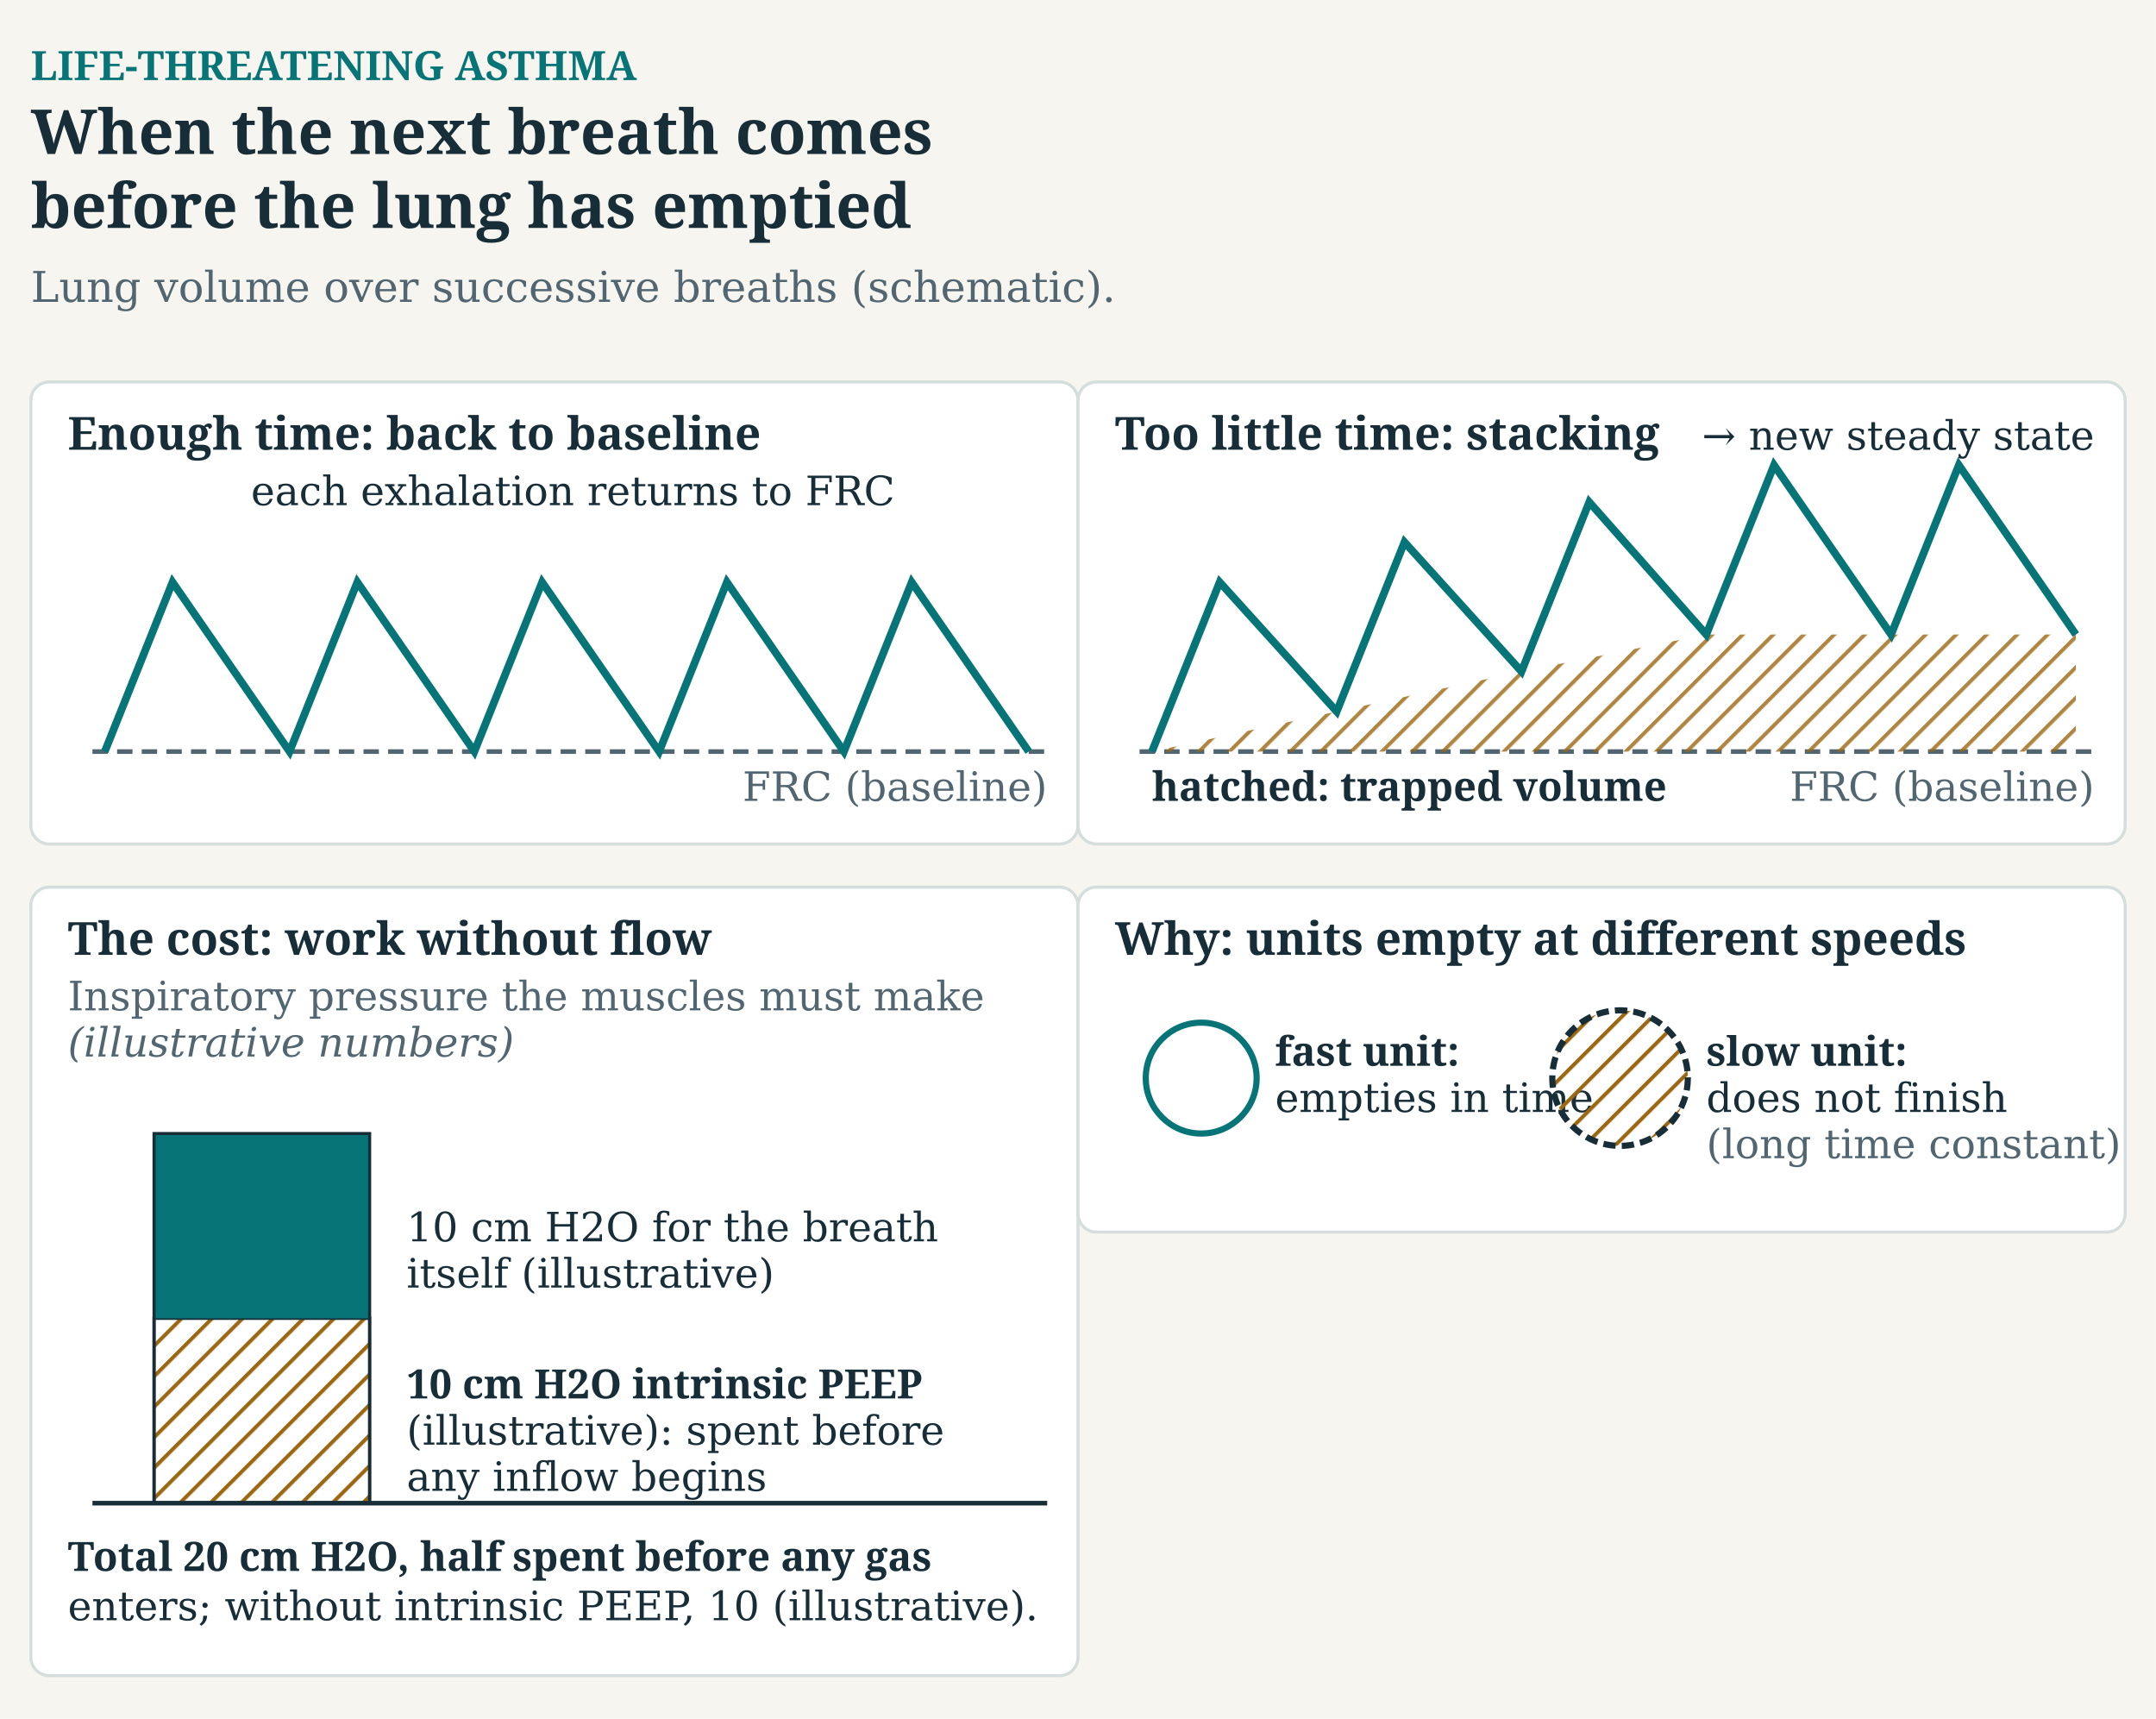
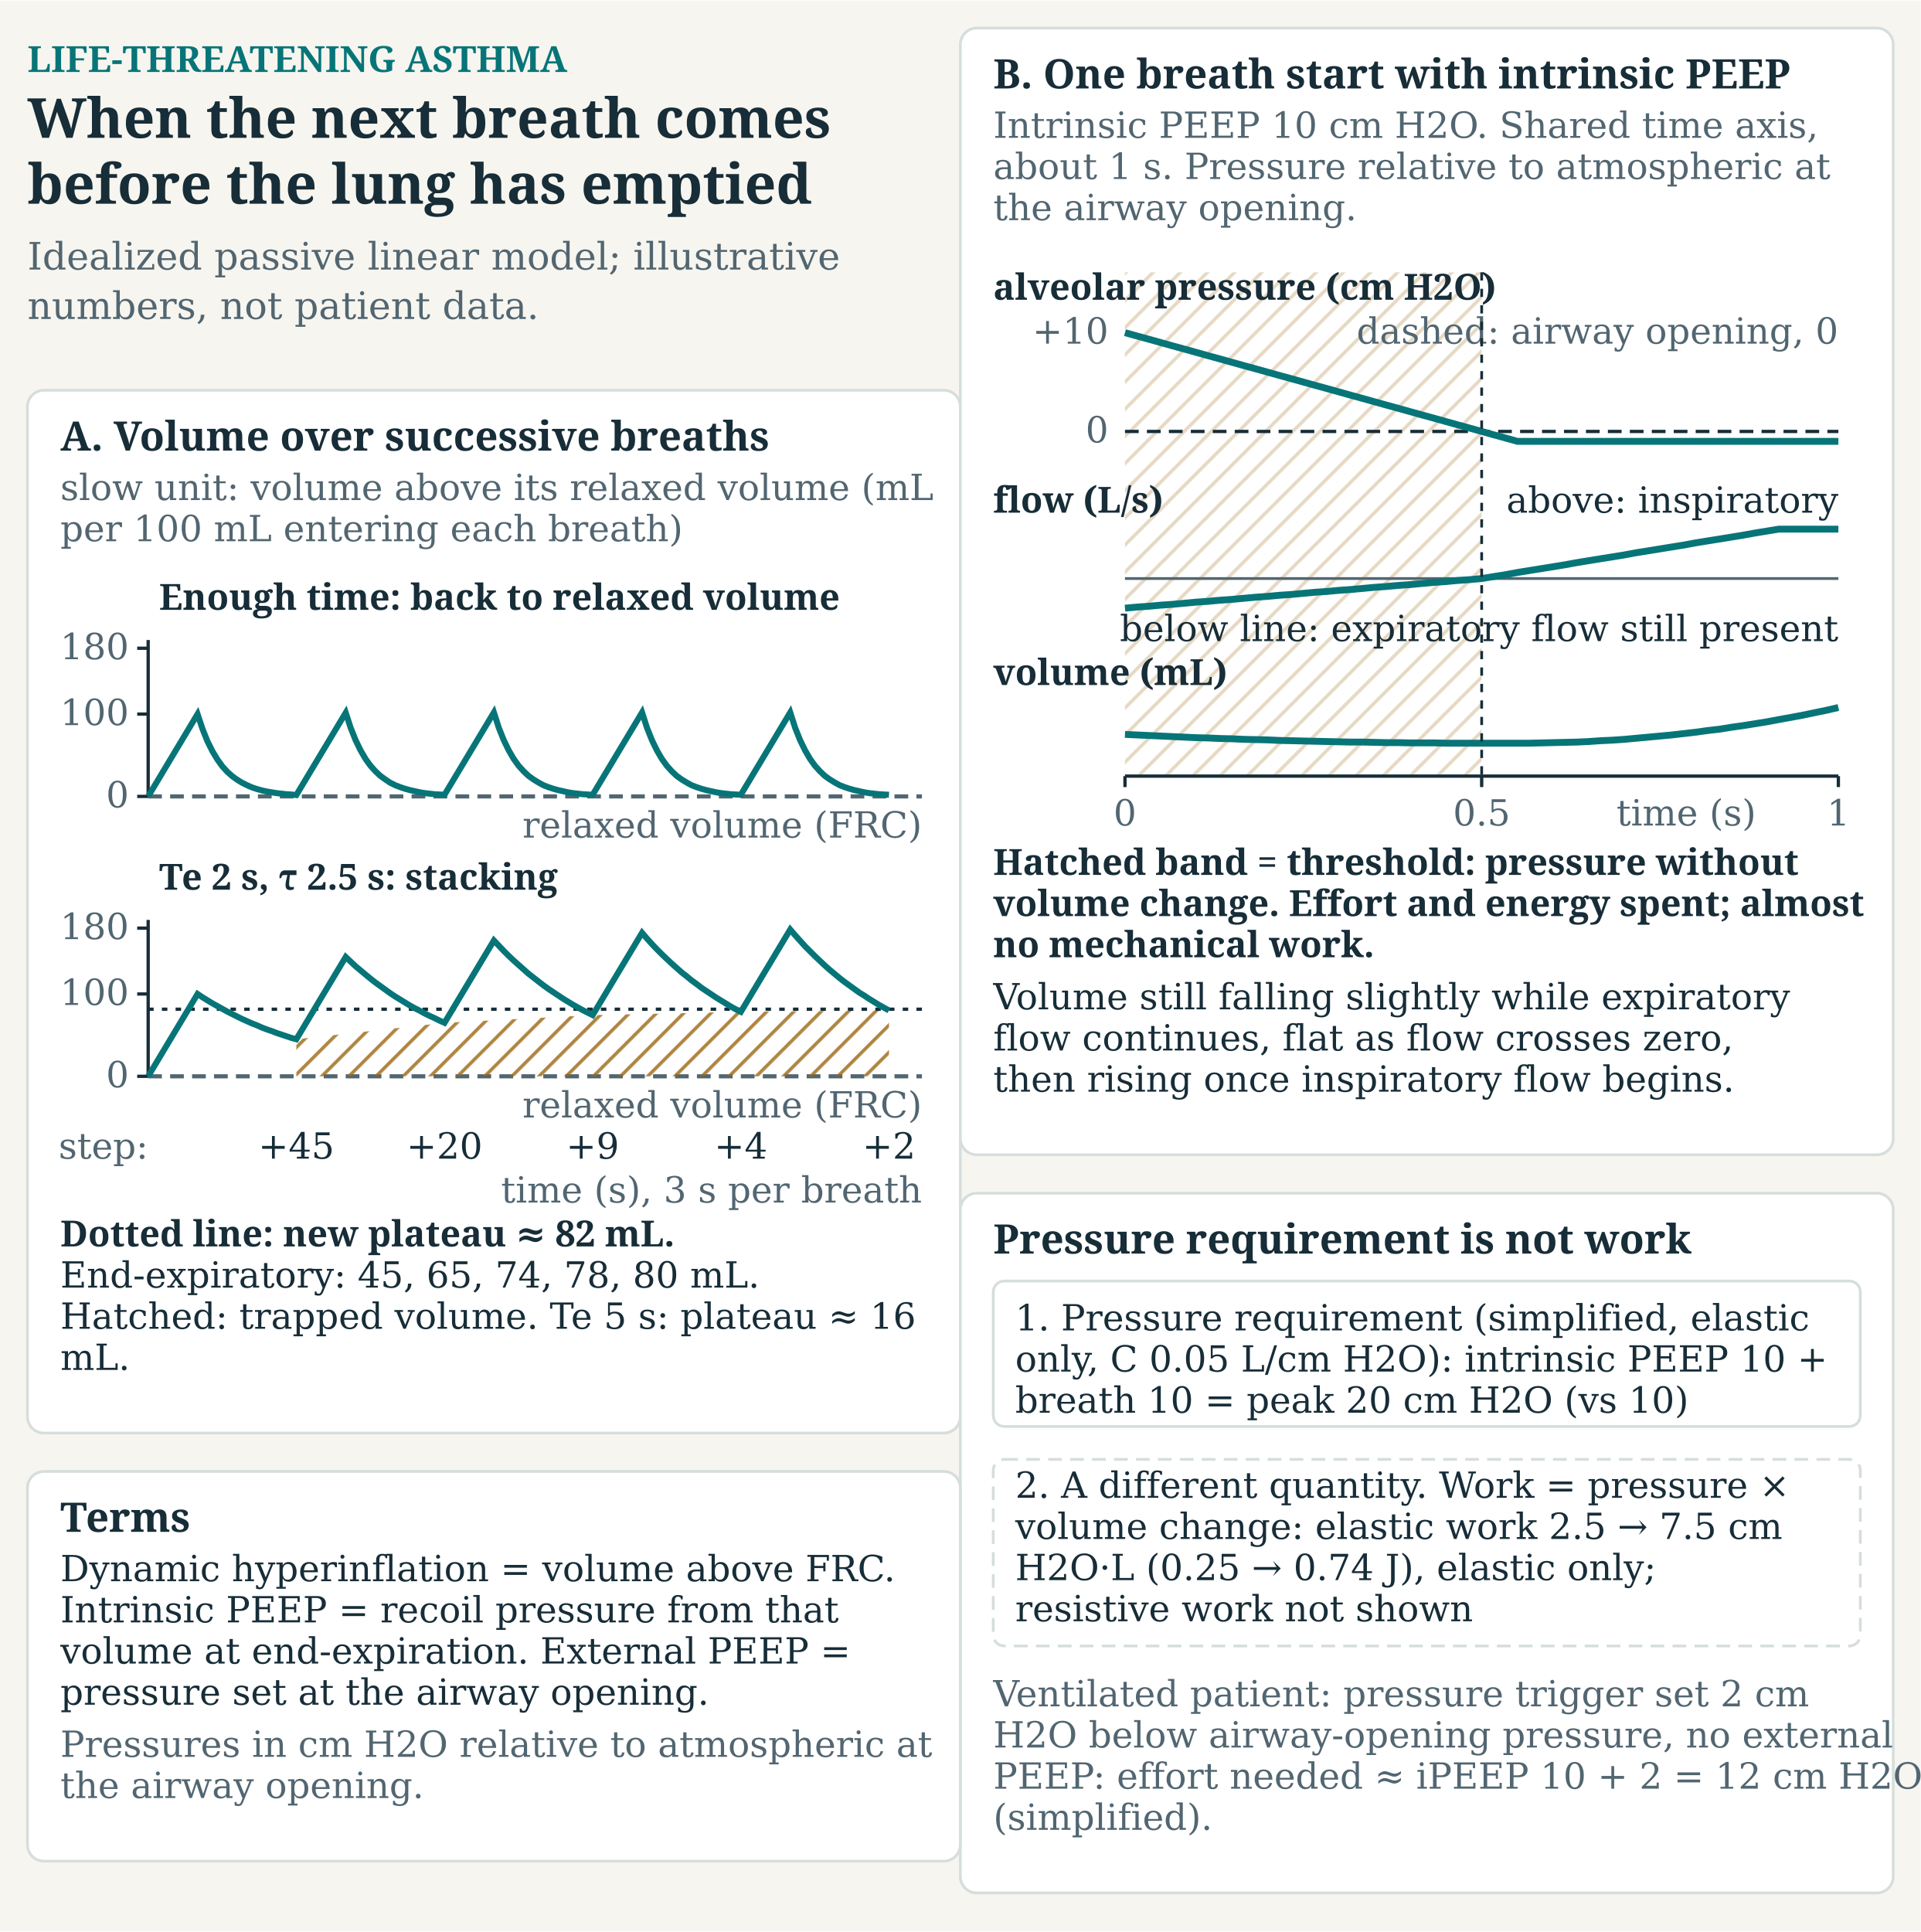
- <svg xmlns="http://www.w3.org/2000/svg" class="diagram-print" viewBox="0 0 700 558" width="6.9in" height="5.50in" role="img" aria-labelledby="fig-r7-02-breath-stacking-print-title" aria-describedby="fig-r7-02-breath-stacking-print-desc">
+ <svg xmlns="http://www.w3.org/2000/svg" class="diagram-print" viewBox="0 0 700 703.6" width="6.9in" height="6.94in" role="img" aria-labelledby="fig-r7-02-breath-stacking-print-title" aria-describedby="fig-r7-02-breath-stacking-print-desc">
  <style>text{font-family:Literata,'DejaVu Serif',Georgia,serif}text[font-weight='700']{font-family:Fraunces,Literata,Georgia,serif}.t-ink{fill:var(--fig-ink,#172d38)}.s-ink{stroke:var(--fig-ink,#172d38);fill:none}.f-ink{fill:var(--fig-ink,#172d38)}.t-muted{fill:var(--fig-muted,#526671)}.s-muted{stroke:var(--fig-muted,#526671);fill:none}.f-muted{fill:var(--fig-muted,#526671)}.t-teal{fill:var(--fig-teal,#077578)}.s-teal{stroke:var(--fig-teal,#077578);fill:none}.f-teal{fill:var(--fig-teal,#077578)}.t-red{fill:var(--fig-red,#af4639)}.s-red{stroke:var(--fig-red,#af4639);fill:none}.f-red{fill:var(--fig-red,#af4639)}.t-gold{fill:var(--fig-gold,#996613)}.s-gold{stroke:var(--fig-gold,#996613);fill:none}.f-gold{fill:var(--fig-gold,#996613)}.t-rule{fill:var(--fig-rule,#d5dedc)}.s-rule{stroke:var(--fig-rule,#d5dedc);fill:none}.f-rule{fill:var(--fig-rule,#d5dedc)}.bg{fill:var(--fig-canvas,#f7f5ef)}.pn{fill:var(--fig-panel,#ffffff);stroke:var(--fig-rule,#d5dedc)}.hatch{fill:url(#fig-r7-02-breath-stacking-print-h)}</style>
  <defs>
    <marker id="fig-r7-02-breath-stacking-print-ar" viewBox="0 0 10 10" refX="9" refY="5" markerWidth="7" markerHeight="7" orient="auto-start-reverse">
      <path d="M0,0L10,5L0,10z" class="f-ink" />
    </marker>
    <pattern id="fig-r7-02-breath-stacking-print-h" width="7" height="7" patternUnits="userSpaceOnUse" patternTransform="rotate(45)">
      <line x1="0" y1="0" x2="0" y2="7" class="s-gold" stroke-width="2.5" />
    </pattern>
  </defs>
-   <rect class="bg" width="700" height="558" />
+   <rect class="bg" width="700" height="703.6" />
  <g transform="translate(10,10)">
    <text x="0" y="16" font-size="13.14" text-anchor="start" font-weight="700" class="t-teal">LIFE-THREATENING ASTHMA</text>
    <text x="0" y="40" font-size="20.14" text-anchor="start" font-weight="700" class="t-ink">When the next breath comes</text>
    <text x="0" y="64" font-size="20.14" text-anchor="start" font-weight="700" class="t-ink">before the lung has emptied</text>
-     <text x="0" y="88" font-size="13.78" text-anchor="start" font-weight="400" class="t-muted">Lung volume over successive breaths (schematic).</text>
+     <text x="0" y="88" font-size="13.78" text-anchor="start" font-weight="400" class="t-muted">Idealized passive linear model; illustrative</text>
+     <text x="0" y="106" font-size="13.78" text-anchor="start" font-weight="400" class="t-muted">numbers, not patient data.</text>
  </g>
-   <g transform="translate(10,124)">
-     <rect x="0" y="0" width="340" height="150" rx="6" class="pn" />
-     <text x="12" y="22" font-size="14.84" text-anchor="start" font-weight="700" class="t-ink">Enough time: back to baseline</text>
-     <line x1="20" y1="120" x2="330" y2="120" class="s-muted" stroke-width="1.5" stroke-dasharray="5 3" />
-     <text x="330" y="136" font-size="13.14" text-anchor="end" font-weight="400" class="t-muted">FRC (baseline)</text>
-     <path d="M24,120 L46,65 L84,120 L106,65 L144,120 L166,65 L204,120 L226,65 L264,120 L286,65 L324,120" class="s-teal" stroke-width="2.5" />
-     <text x="176" y="40" font-size="13.14" text-anchor="middle" font-weight="400" class="t-ink">each exhalation returns to FRC</text>
+   <g transform="translate(10,142)">
+     <rect x="0" y="0" width="340" height="380.0" rx="6" class="pn" />
+     <text x="12" y="22" font-size="14.84" text-anchor="start" font-weight="700" class="t-ink">A. Volume over successive breaths</text>
+     <text x="12" y="40" font-size="13.14" text-anchor="start" font-weight="400" class="t-muted">slow unit: volume above its relaxed volume (mL</text>
+     <text x="12" y="55" font-size="13.14" text-anchor="start" font-weight="400" class="t-muted">per 100 mL entering each breath)</text>
+     <line x1="44" y1="148.0" x2="326" y2="148.0" class="s-muted" stroke-width="1.5" stroke-dasharray="5 3" />
+     <text x="326" y="163.0" font-size="13.14" text-anchor="end" font-weight="400" class="t-muted">relaxed volume (FRC)</text>
+     <line x1="44" y1="148.0" x2="44" y2="91.0" class="s-ink" stroke-width="1.2" />
+     <line x1="40" y1="148.0" x2="44" y2="148.0" class="s-ink" stroke-width="1.2" />
+     <text x="37" y="152.0" font-size="13.14" text-anchor="end" font-weight="400" class="t-muted">0</text>
+     <line x1="40" y1="118.0" x2="44" y2="118.0" class="s-ink" stroke-width="1.2" />
+     <text x="37" y="122.0" font-size="13.14" text-anchor="end" font-weight="400" class="t-muted">100</text>
+     <line x1="40" y1="94.0" x2="44" y2="94.0" class="s-ink" stroke-width="1.2" />
+     <text x="37" y="98.0" font-size="13.14" text-anchor="end" font-weight="400" class="t-muted">180</text>
+     <path d="M44,148.0 L62.0,118.0 L63.8,123.4 L65.6,127.9 L67.4,131.5 L69.2,134.5 L71.0,137.0 L72.8,139.0 L74.6,140.6 L76.4,141.9 L78.2,143.0 L80.0,143.9 L81.8,144.7 L83.6,145.3 L85.4,145.8 L87.2,146.2 L89.0,146.5 L90.8,146.8 L92.6,147.0 L94.4,147.2 L96.2,147.3 L98.0,147.5 L116.0,117.5 L117.8,123.0 L119.6,127.5 L121.4,131.2 L123.2,134.3 L125.0,136.8 L126.8,138.8 L128.6,140.5 L130.4,141.8 L132.2,143.0 L134.0,143.9 L135.8,144.6 L137.6,145.2 L139.4,145.7 L141.2,146.1 L143.0,146.5 L144.8,146.8 L146.6,147.0 L148.4,147.2 L150.2,147.3 L152.0,147.4 L170.0,117.4 L171.8,123.0 L173.6,127.5 L175.4,131.2 L177.2,134.3 L179.0,136.8 L180.8,138.8 L182.6,140.5 L184.4,141.8 L186.2,142.9 L188.0,143.9 L189.8,144.6 L191.6,145.2 L193.4,145.7 L195.2,146.1 L197.0,146.5 L198.8,146.8 L200.6,147.0 L202.4,147.2 L204.2,147.3 L206.0,147.4 L224.0,117.4 L225.8,123.0 L227.6,127.5 L229.4,131.2 L231.2,134.3 L233.0,136.8 L234.8,138.8 L236.6,140.5 L238.4,141.8 L240.2,142.9 L242.0,143.9 L243.8,144.6 L245.6,145.2 L247.4,145.7 L249.2,146.1 L251.0,146.5 L252.8,146.8 L254.6,147.0 L256.4,147.2 L258.2,147.3 L260.0,147.4 L278.0,117.4 L279.8,123.0 L281.6,127.5 L283.4,131.2 L285.2,134.3 L287.0,136.8 L288.8,138.8 L290.6,140.5 L292.4,141.8 L294.2,142.9 L296.0,143.9 L297.8,144.6 L299.6,145.2 L301.4,145.7 L303.2,146.1 L305.0,146.5 L306.8,146.8 L308.6,147.0 L310.4,147.2 L312.2,147.3 L314.0,147.4" class="s-teal" stroke-width="2.2" />
+     <text x="48" y="80" font-size="13.14" text-anchor="start" font-weight="700" class="t-ink">Enough time: back to relaxed volume</text>
+     <line x1="44" y1="250.0" x2="326" y2="250.0" class="s-muted" stroke-width="1.5" stroke-dasharray="5 3" />
+     <text x="326" y="265.0" font-size="13.14" text-anchor="end" font-weight="400" class="t-muted">relaxed volume (FRC)</text>
+     <line x1="44" y1="250.0" x2="44" y2="193.0" class="s-ink" stroke-width="1.2" />
+     <line x1="40" y1="250.0" x2="44" y2="250.0" class="s-ink" stroke-width="1.2" />
+     <text x="37" y="254.0" font-size="13.14" text-anchor="end" font-weight="400" class="t-muted">0</text>
+     <line x1="40" y1="220.0" x2="44" y2="220.0" class="s-ink" stroke-width="1.2" />
+     <text x="37" y="224.0" font-size="13.14" text-anchor="end" font-weight="400" class="t-muted">100</text>
+     <line x1="40" y1="196.0" x2="44" y2="196.0" class="s-ink" stroke-width="1.2" />
+     <text x="37" y="200.0" font-size="13.14" text-anchor="end" font-weight="400" class="t-muted">180</text>
+     <path d="M98.0,250.0 L98.0,236.5 L152.0,230.5 L206.0,227.7 L260.0,226.5 L314.0,226.0 L314.0,250.0 Z" class="hatch" opacity="0.8" />
+     <line x1="44" y1="225.55" x2="326" y2="225.55" class="s-ink" stroke-width="1.2" stroke-dasharray="2 3" />
+     <path d="M44,250.0 L62.0,220.0 L63.8,221.2 L65.6,222.3 L67.4,223.4 L69.2,224.4 L71.0,225.4 L72.8,226.4 L74.6,227.3 L76.4,228.2 L78.2,229.1 L80.0,229.9 L81.8,230.7 L83.6,231.4 L85.4,232.2 L87.2,232.9 L89.0,233.5 L90.8,234.2 L92.6,234.8 L94.4,235.4 L96.2,236.0 L98.0,236.5 L116.0,206.5 L117.8,208.2 L119.6,209.9 L121.4,211.4 L123.2,212.9 L125.0,214.4 L126.8,215.8 L128.6,217.1 L130.4,218.4 L132.2,219.7 L134.0,220.9 L135.8,222.0 L137.6,223.1 L139.4,224.2 L141.2,225.2 L143.0,226.1 L144.8,227.1 L146.6,228.0 L148.4,228.8 L150.2,229.7 L152.0,230.5 L170.0,200.5 L171.8,202.4 L173.6,204.3 L175.4,206.1 L177.2,207.8 L179.0,209.4 L180.8,211.0 L182.6,212.6 L184.4,214.0 L186.2,215.4 L188.0,216.8 L189.8,218.1 L191.6,219.3 L193.4,220.5 L195.2,221.7 L197.0,222.8 L198.8,223.9 L200.6,224.9 L202.4,225.9 L204.2,226.8 L206.0,227.7 L224.0,197.7 L225.8,199.8 L227.6,201.8 L229.4,203.7 L231.2,205.5 L233.0,207.2 L234.8,208.9 L236.6,210.5 L238.4,212.1 L240.2,213.5 L242.0,215.0 L243.8,216.3 L245.6,217.7 L247.4,218.9 L249.2,220.1 L251.0,221.3 L252.8,222.4 L254.6,223.5 L256.4,224.6 L258.2,225.6 L260.0,226.5 L278.0,196.5 L279.8,198.6 L281.6,200.6 L283.4,202.6 L285.2,204.4 L287.0,206.2 L288.8,207.9 L290.6,209.6 L292.4,211.2 L294.2,212.7 L296.0,214.2 L297.8,215.6 L299.6,216.9 L301.4,218.2 L303.2,219.5 L305.0,220.6 L306.8,221.8 L308.6,222.9 L310.4,224.0 L312.2,225.0 L314.0,226.0" class="s-teal" stroke-width="2.2" />
+     <text x="98.0" y="280.0" font-size="13.14" text-anchor="middle" font-weight="400" class="t-ink">+45</text>
+     <text x="152.0" y="280.0" font-size="13.14" text-anchor="middle" font-weight="400" class="t-ink">+20</text>
+     <text x="206.0" y="280.0" font-size="13.14" text-anchor="middle" font-weight="400" class="t-ink">+9</text>
+     <text x="260.0" y="280.0" font-size="13.14" text-anchor="middle" font-weight="400" class="t-ink">+4</text>
+     <text x="314.0" y="280.0" font-size="13.14" text-anchor="middle" font-weight="400" class="t-ink">+2</text>
+     <text x="44" y="280.0" font-size="13.14" text-anchor="end" font-weight="400" class="t-muted">step:</text>
+     <text x="48" y="182.0" font-size="13.14" text-anchor="start" font-weight="700" class="t-ink">Te 2 s, τ 2.5 s: stacking</text>
+     <text x="326" y="296.0" font-size="13.14" text-anchor="end" font-weight="400" class="t-muted">time (s), 3 s per breath</text>
+     <text x="12" y="312.0" font-size="13.14" text-anchor="start" font-weight="700" class="t-ink">Dotted line: new plateau ≈ 82 mL.</text>
+     <text x="12" y="327.0" font-size="13.14" text-anchor="start" font-weight="400" class="t-ink">End-expiratory: 45, 65, 74, 78, 80 mL.</text>
+     <text x="12" y="342.0" font-size="13.14" text-anchor="start" font-weight="400" class="t-ink">Hatched: trapped volume. Te 5 s: plateau ≈ 16</text>
+     <text x="12" y="357.0" font-size="13.14" text-anchor="start" font-weight="400" class="t-ink">mL.</text>
  </g>
-   <g transform="translate(350,124)">
-     <rect x="0" y="0" width="340" height="150" rx="6" class="pn" />
-     <text x="12" y="22" font-size="14.84" text-anchor="start" font-weight="700" class="t-ink">Too little time: stacking</text>
-     <line x1="20" y1="120" x2="330" y2="120" class="s-muted" stroke-width="1.5" stroke-dasharray="5 3" />
-     <text x="330" y="136" font-size="13.14" text-anchor="end" font-weight="400" class="t-muted">FRC (baseline)</text>
-     <path d="M24,120 L84,107 L144,94 L204,82 L264,82 L324,82 L324,120 Z" class="hatch" opacity="0.8" />
-     <text x="24" y="136" font-size="13.14" text-anchor="start" font-weight="700" class="t-ink">hatched: trapped volume</text>
-     <text x="330" y="22" font-size="13.14" text-anchor="end" font-weight="400" class="t-ink">→ new steady state</text>
-     <path d="M24,120 L46,65 L84,107 L106,52 L144,94 L166,39 L204,82 L226,27 L264,82 L286,27 L324,82" class="s-teal" stroke-width="2.5" />
+   <g transform="translate(350,10)">
+     <rect x="0" y="0" width="340" height="410.6" rx="6" class="pn" />
+     <text x="12" y="22" font-size="14.84" text-anchor="start" font-weight="700" class="t-ink">B. One breath start with intrinsic PEEP</text>
+     <text x="12" y="40" font-size="13.14" text-anchor="start" font-weight="400" class="t-muted">Intrinsic PEEP 10 cm H2O. Shared time axis,</text>
+     <text x="12" y="55" font-size="13.14" text-anchor="start" font-weight="400" class="t-muted">about 1 s. Pressure relative to atmospheric at</text>
+     <text x="12" y="70" font-size="13.14" text-anchor="start" font-weight="400" class="t-muted">the airway opening.</text>
+     <rect x="60" y="89" width="130.0" height="183.6" class="hatch" opacity="0.25" />
+     <line x1="60" y1="147.0" x2="320" y2="147.0" class="s-ink" stroke-width="1.2" stroke-dasharray="5 3" />
+     <text x="320" y="115.0" font-size="13.14" text-anchor="end" font-weight="400" class="t-muted">dashed: airway opening, 0</text>
+     <text x="54" y="115.0" font-size="13.14" text-anchor="end" font-weight="400" class="t-muted">+10</text>
+     <text x="54" y="151.0" font-size="13.14" text-anchor="end" font-weight="400" class="t-muted">0</text>
+     <text x="12" y="99" font-size="13.14" text-anchor="start" font-weight="700" class="t-ink">alveolar pressure (cm H2O)</text>
+     <path d="M60.0,111.0 L64.3,112.2 L68.7,113.4 L73.0,114.6 L77.3,115.8 L81.7,117.0 L86.0,118.2 L90.3,119.4 L94.7,120.6 L99.0,121.8 L103.3,123.0 L107.7,124.2 L112.0,125.4 L116.3,126.6 L120.7,127.8 L125.0,129.0 L129.3,130.2 L133.7,131.4 L138.0,132.6 L142.3,133.8 L146.7,135.0 L151.0,136.2 L155.3,137.4 L159.7,138.6 L164.0,139.8 L168.3,141.0 L172.7,142.2 L177.0,143.4 L181.3,144.6 L185.7,145.8 L190.0,147.0 L194.3,148.2 L198.7,149.4 L203.0,150.6 L207.3,150.6 L211.7,150.6 L216.0,150.6 L220.3,150.6 L224.7,150.6 L229.0,150.6 L233.3,150.6 L237.7,150.6 L242.0,150.6 L246.3,150.6 L250.7,150.6 L255.0,150.6 L259.3,150.6 L263.7,150.6 L268.0,150.6 L272.3,150.6 L276.7,150.6 L281.0,150.6 L285.3,150.6 L289.7,150.6 L294.0,150.6 L298.3,150.6 L302.7,150.6 L307.0,150.6 L311.3,150.6 L315.7,150.6 L320.0,150.6" class="s-teal" stroke-width="2.5" />
+     <text x="12" y="176.6" font-size="13.14" text-anchor="start" font-weight="700" class="t-ink">flow (L/s)</text>
+     <line x1="60" y1="200.6" x2="320" y2="200.6" class="s-muted" stroke-width="1" />
+     <path d="M60.0,211.4 L64.3,211.0 L68.7,210.7 L73.0,210.3 L77.3,210.0 L81.7,209.6 L86.0,209.2 L90.3,208.9 L94.7,208.5 L99.0,208.2 L103.3,207.8 L107.7,207.4 L112.0,207.1 L116.3,206.7 L120.7,206.4 L125.0,206.0 L129.3,205.6 L133.7,205.3 L138.0,204.9 L142.3,204.6 L146.7,204.2 L151.0,203.8 L155.3,203.5 L159.7,203.1 L164.0,202.8 L168.3,202.4 L172.7,202.0 L177.0,201.7 L181.3,201.3 L185.7,201.0 L190.0,200.6 L194.3,199.9 L198.7,199.2 L203.0,198.4 L207.3,197.7 L211.7,197.0 L216.0,196.3 L220.3,195.6 L224.7,194.8 L229.0,194.1 L233.3,193.4 L237.7,192.7 L242.0,192.0 L246.3,191.2 L250.7,190.5 L255.0,189.8 L259.3,189.1 L263.7,188.4 L268.0,187.6 L272.3,186.9 L276.7,186.2 L281.0,185.5 L285.3,184.8 L289.7,184.0 L294.0,183.3 L298.3,182.6 L302.7,182.6 L307.0,182.6 L311.3,182.6 L315.7,182.6 L320.0,182.6" class="s-teal" stroke-width="2.5" />
+     <text x="320" y="223.4" font-size="13.14" text-anchor="end" font-weight="400" class="t-ink">below line: expiratory flow still present</text>
+     <text x="320" y="176.6" font-size="13.14" text-anchor="end" font-weight="400" class="t-ink">above: inspiratory</text>
+     <text x="12" y="239.4" font-size="13.14" text-anchor="start" font-weight="700" class="t-ink">volume (mL)</text>
+     <path d="M60.0,257.4 L64.3,257.6 L68.7,257.8 L73.0,258.0 L77.3,258.2 L81.7,258.4 L86.0,258.6 L90.3,258.7 L94.7,258.9 L99.0,259.0 L103.3,259.2 L107.7,259.3 L112.0,259.4 L116.3,259.6 L120.7,259.7 L125.0,259.8 L129.3,259.9 L133.7,260.0 L138.0,260.1 L142.3,260.2 L146.7,260.2 L151.0,260.3 L155.3,260.4 L159.7,260.4 L164.0,260.5 L168.3,260.5 L172.7,260.5 L177.0,260.6 L181.3,260.6 L185.7,260.6 L190.0,260.6 L194.3,260.6 L198.7,260.6 L203.0,260.6 L207.3,260.6 L211.7,260.5 L216.0,260.4 L220.3,260.3 L224.7,260.2 L229.0,260.0 L233.3,259.7 L237.7,259.5 L242.0,259.2 L246.3,258.8 L250.7,258.4 L255.0,258.0 L259.3,257.6 L263.7,257.1 L268.0,256.6 L272.3,256.0 L276.7,255.5 L281.0,254.8 L285.3,254.2 L289.7,253.5 L294.0,252.8 L298.3,252.0 L302.7,251.2 L307.0,250.4 L311.3,249.5 L315.7,248.6 L320.0,247.6" class="s-teal" stroke-width="2.5" />
+     <line x1="60" y1="272.6" x2="320" y2="272.6" class="s-ink" stroke-width="1.2" />
+     <line x1="60" y1="272.6" x2="60" y2="276.6" class="s-ink" stroke-width="1.2" />
+     <text x="60" y="290.6" font-size="13.14" text-anchor="middle" font-weight="400" class="t-muted">0</text>
+     <line x1="190.0" y1="272.6" x2="190.0" y2="276.6" class="s-ink" stroke-width="1.2" />
+     <text x="190.0" y="290.6" font-size="13.14" text-anchor="middle" font-weight="400" class="t-muted">0.5</text>
+     <line x1="320" y1="272.6" x2="320" y2="276.6" class="s-ink" stroke-width="1.2" />
+     <text x="320" y="290.6" font-size="13.14" text-anchor="middle" font-weight="400" class="t-muted">1</text>
+     <text x="290" y="290.6" font-size="13.14" text-anchor="end" font-weight="400" class="t-muted">time (s)</text>
+     <line x1="190.0" y1="89" x2="190.0" y2="272.6" class="s-ink" stroke-width="1" stroke-dasharray="3 3" />
+     <text x="12" y="308.6" font-size="13.14" text-anchor="start" font-weight="700" class="t-ink">Hatched band = threshold: pressure without</text>
+     <text x="12" y="323.6" font-size="13.14" text-anchor="start" font-weight="700" class="t-ink">volume change. Effort and energy spent; almost</text>
+     <text x="12" y="338.6" font-size="13.14" text-anchor="start" font-weight="700" class="t-ink">no mechanical work.</text>
+     <text x="12" y="357.6" font-size="13.14" text-anchor="start" font-weight="400" class="t-ink">Volume still falling slightly while expiratory</text>
+     <text x="12" y="372.6" font-size="13.14" text-anchor="start" font-weight="400" class="t-ink">flow continues, flat as flow crosses zero,</text>
+     <text x="12" y="387.6" font-size="13.14" text-anchor="start" font-weight="400" class="t-ink">then rising once inspiratory flow begins.</text>
  </g>
-   <g transform="translate(10,288)">
-     <rect x="0" y="0" width="340" height="256" rx="6" class="pn" />
-     <text x="12" y="22" font-size="14.84" text-anchor="start" font-weight="700" class="t-ink">The cost: work without flow</text>
-     <text x="12" y="40" font-size="13.14" text-anchor="start" font-weight="400" class="t-muted">Inspiratory pressure the muscles must make</text>
-     <text x="12" y="55" font-size="13.14" text-anchor="start" font-weight="400" font-style="italic" class="t-muted">(illustrative numbers)</text>
-     <rect x="40" y="140" width="70" height="60" class="hatch" stroke-width="1.5" />
-     <rect x="40" y="140" width="70" height="60" rx="0" class="s-ink" />
-     <rect x="40" y="80" width="70" height="60" rx="0" class="f-teal" />
-     <rect x="40" y="80" width="70" height="120" rx="0" class="s-ink" />
-     <text x="122" y="115" font-size="13.14" text-anchor="start" font-weight="400" class="t-ink">10 cm H2O for the breath</text>
-     <text x="122" y="130" font-size="13.14" text-anchor="start" font-weight="400" class="t-ink">itself (illustrative)</text>
-     <text x="122" y="166" font-size="13.14" text-anchor="start" font-weight="700" class="t-ink">10 cm H2O intrinsic PEEP</text>
-     <text x="122" y="181" font-size="13.14" text-anchor="start" font-weight="400" class="t-ink">(illustrative): spent before</text>
-     <text x="122" y="196" font-size="13.14" text-anchor="start" font-weight="400" class="t-ink">any inflow begins</text>
-     <line x1="20" y1="200" x2="330" y2="200" class="s-ink" stroke-width="1.5" />
-     <text x="12" y="222" font-size="13.14" text-anchor="start" font-weight="700" class="t-ink">Total 20 cm H2O, half spent before any gas</text>
-     <text x="12" y="238" font-size="13.14" text-anchor="start" font-weight="400" class="t-ink">enters; without intrinsic PEEP, 10 (illustrative).</text>
+   <g transform="translate(350,434.6)">
+     <rect x="0" y="0" width="340" height="255" rx="6" class="pn" />
+     <text x="12" y="22" font-size="14.84" text-anchor="start" font-weight="700" class="t-ink">Pressure requirement is not work</text>
+     <rect x="12" y="32" width="316" height="53" rx="4" class="pn" />
+     <text x="20" y="50" font-size="13.14" text-anchor="start" font-weight="400" class="t-ink">1. Pressure requirement (simplified, elastic</text>
+     <text x="20" y="65" font-size="13.14" text-anchor="start" font-weight="400" class="t-ink">only, C 0.05 L/cm H2O): intrinsic PEEP 10 +</text>
+     <text x="20" y="80" font-size="13.14" text-anchor="start" font-weight="400" class="t-ink">breath 10 = peak 20 cm H2O (vs 10)</text>
+     <rect x="12" y="97" width="316" height="68" rx="4" class="pn" stroke-dasharray="5 3" />
+     <text x="20" y="111" font-size="13.14" text-anchor="start" font-weight="400" class="t-ink">2. A different quantity. Work = pressure ×</text>
+     <text x="20" y="126" font-size="13.14" text-anchor="start" font-weight="400" class="t-ink">volume change: elastic work 2.5 → 7.5 cm</text>
+     <text x="20" y="141" font-size="13.14" text-anchor="start" font-weight="400" class="t-ink">H2O·L (0.25 → 0.74 J), elastic only;</text>
+     <text x="20" y="156" font-size="13.14" text-anchor="start" font-weight="400" class="t-ink">resistive work not shown</text>
+     <text x="12" y="187" font-size="13.14" text-anchor="start" font-weight="400" class="t-muted">Ventilated patient: pressure trigger set 2 cm</text>
+     <text x="12" y="202" font-size="13.14" text-anchor="start" font-weight="400" class="t-muted">H2O below airway-opening pressure, no external</text>
+     <text x="12" y="217" font-size="13.14" text-anchor="start" font-weight="400" class="t-muted">PEEP: effort needed ≈ iPEEP 10 + 2 = 12 cm H2O</text>
+     <text x="12" y="232" font-size="13.14" text-anchor="start" font-weight="400" class="t-muted">(simplified).</text>
  </g>
-   <g transform="translate(350,288)">
-     <rect x="0" y="0" width="340" height="112" rx="6" class="pn" />
-     <text x="12" y="22" font-size="14.84" text-anchor="start" font-weight="700" class="t-ink">Why: units empty at different speeds</text>
-     <circle cx="40" cy="62" r="18" class="s-teal" stroke-width="2" />
-     <text x="64" y="58" font-size="13.14" text-anchor="start" font-weight="700" class="t-ink">fast unit:</text>
-     <text x="64" y="73" font-size="13.14" text-anchor="start" font-weight="400" class="t-ink">empties in time</text>
-     <circle cx="176" cy="62" r="22" class="hatch" />
-     <circle cx="176" cy="62" r="22" class="s-ink" stroke-width="2" stroke-dasharray="4 2" />
-     <text x="204" y="58" font-size="13.14" text-anchor="start" font-weight="700" class="t-ink">slow unit:</text>
-     <text x="204" y="73" font-size="13.14" text-anchor="start" font-weight="400" class="t-ink">does not finish</text>
-     <text x="204" y="88" font-size="13.14" text-anchor="start" font-weight="400" class="t-muted">(long time constant)</text>
+   <g transform="translate(10,536.0)">
+     <rect x="0" y="0" width="340" height="142" rx="6" class="pn" />
+     <text x="12" y="22" font-size="14.84" text-anchor="start" font-weight="700" class="t-ink">Terms</text>
+     <text x="12" y="40" font-size="13.14" text-anchor="start" font-weight="400" class="t-ink">Dynamic hyperinflation = volume above FRC.</text>
+     <text x="12" y="55" font-size="13.14" text-anchor="start" font-weight="400" class="t-ink">Intrinsic PEEP = recoil pressure from that</text>
+     <text x="12" y="70" font-size="13.14" text-anchor="start" font-weight="400" class="t-ink">volume at end-expiration. External PEEP =</text>
+     <text x="12" y="85" font-size="13.14" text-anchor="start" font-weight="400" class="t-ink">pressure set at the airway opening.</text>
+     <text x="12" y="104" font-size="13.14" text-anchor="start" font-weight="400" class="t-muted">Pressures in cm H2O relative to atmospheric at</text>
+     <text x="12" y="119" font-size="13.14" text-anchor="start" font-weight="400" class="t-muted">the airway opening.</text>
  </g>
</svg>
